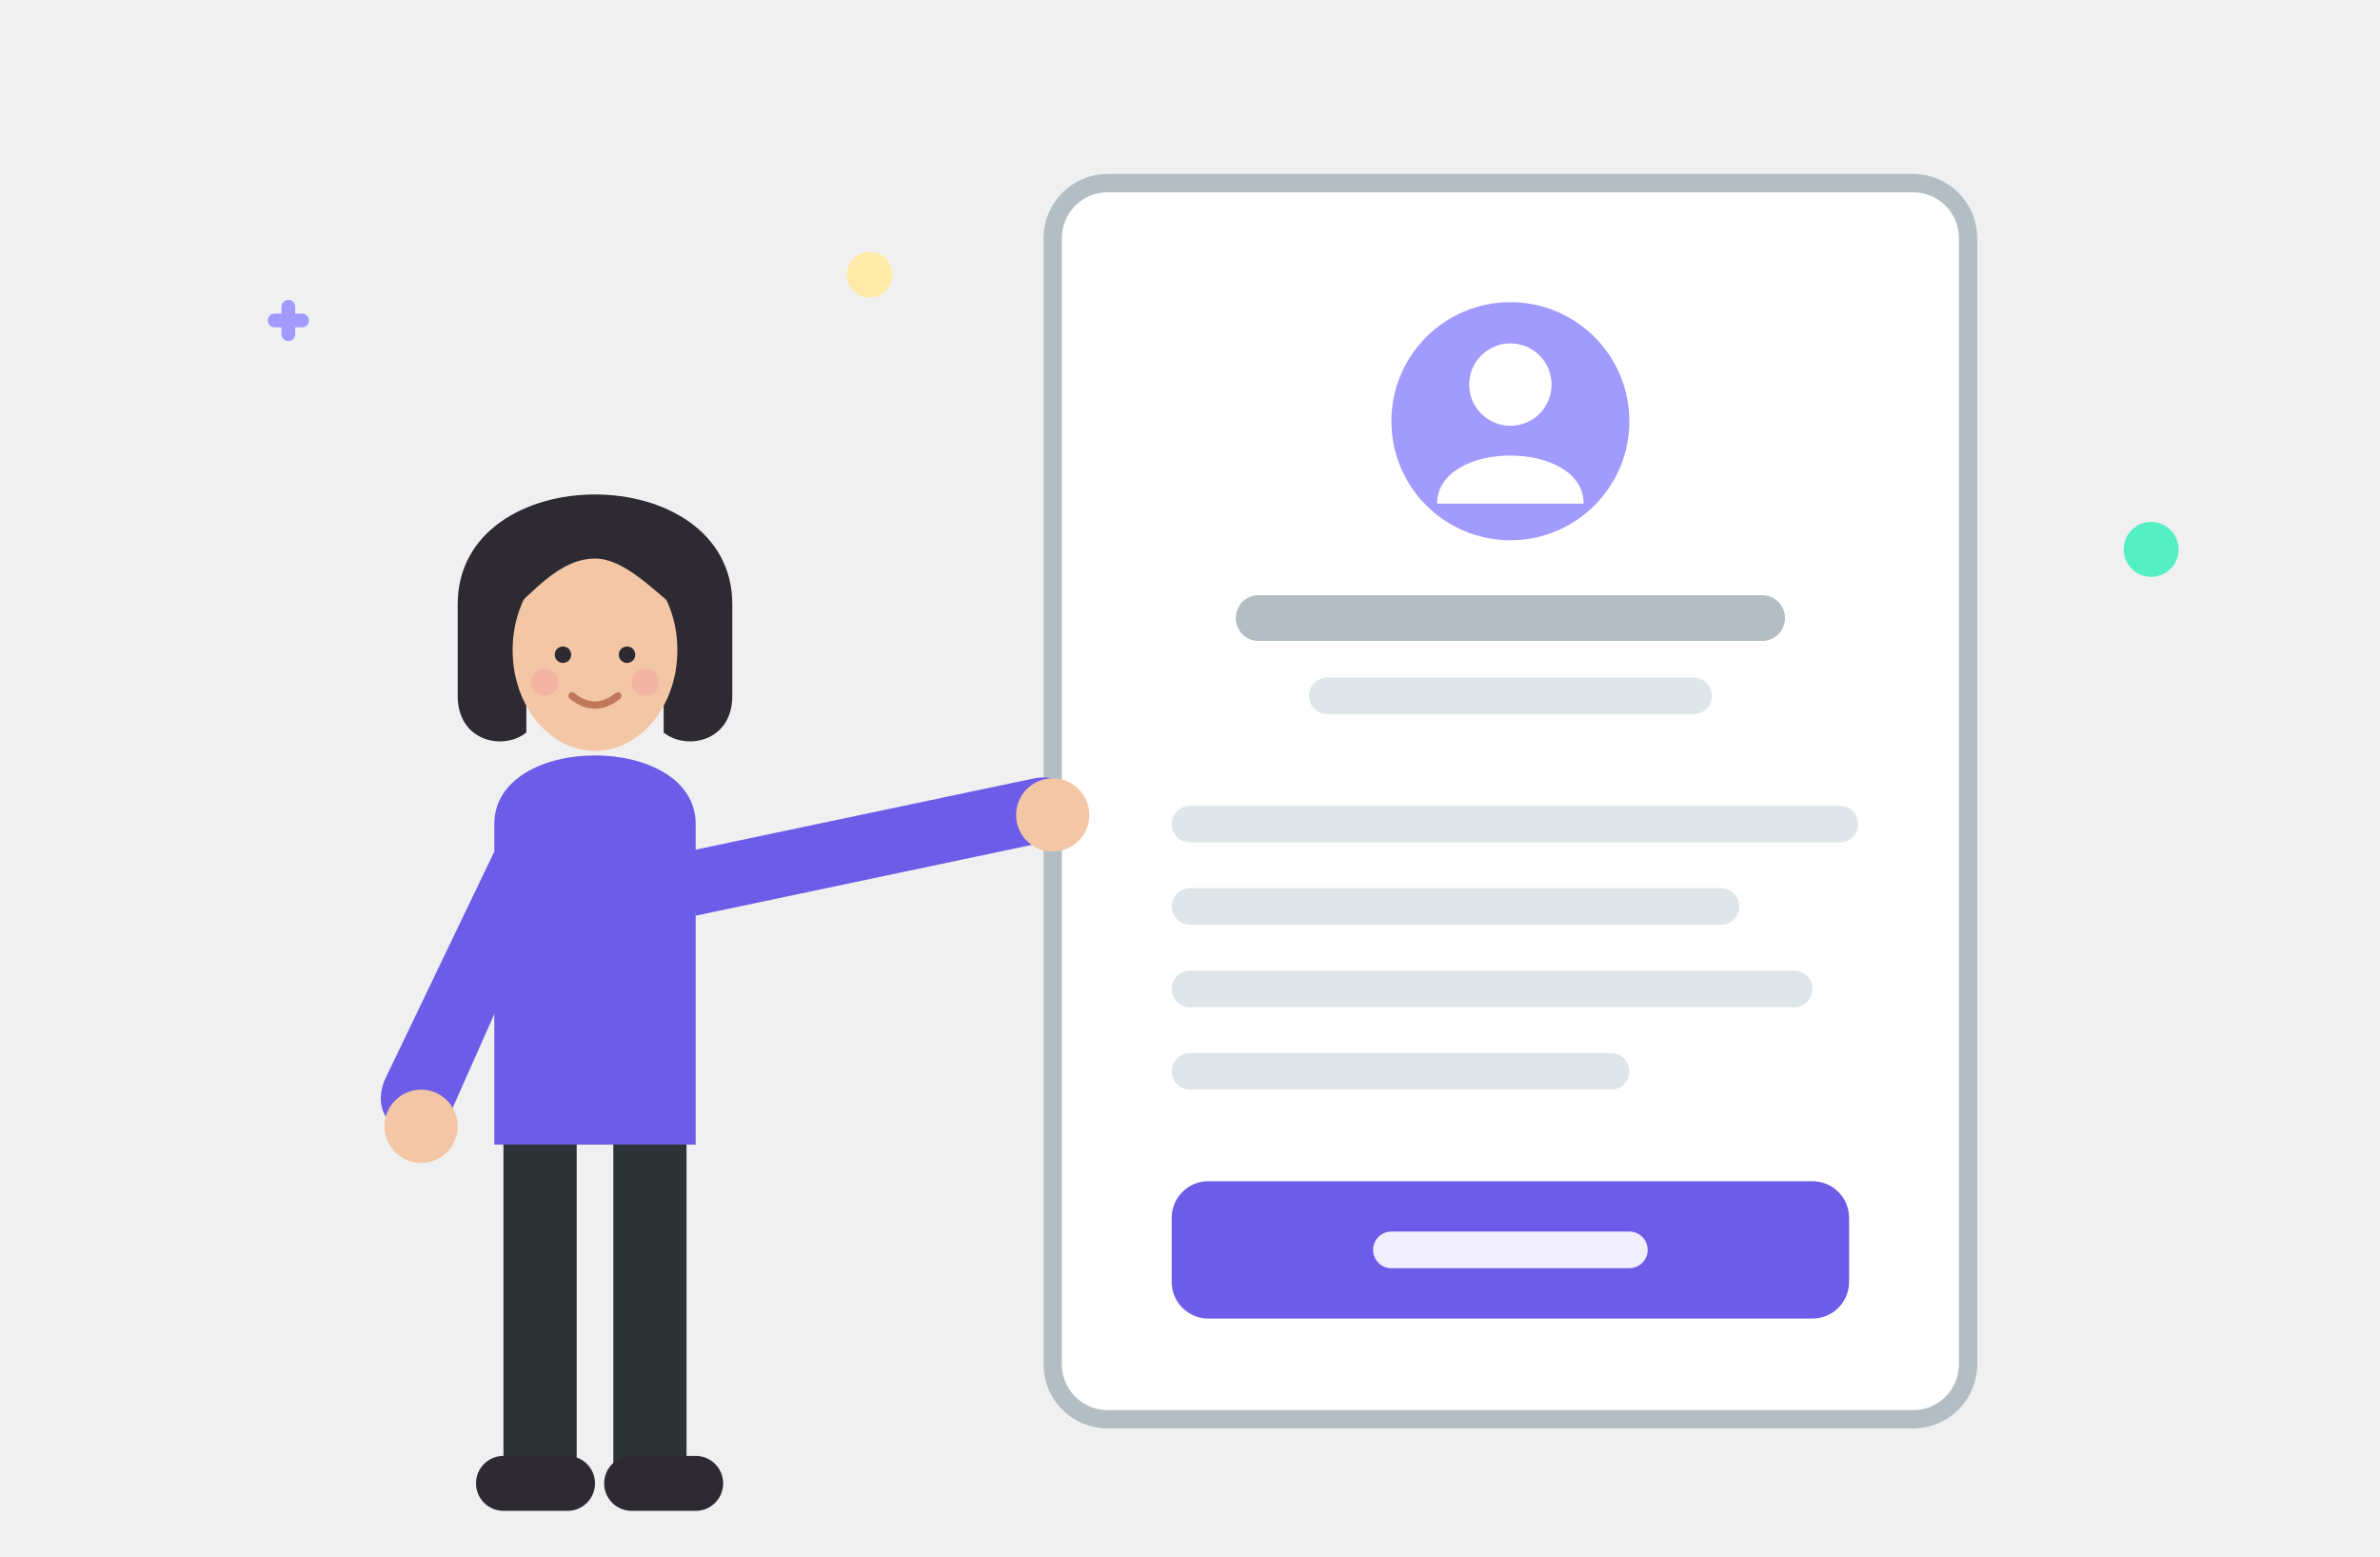
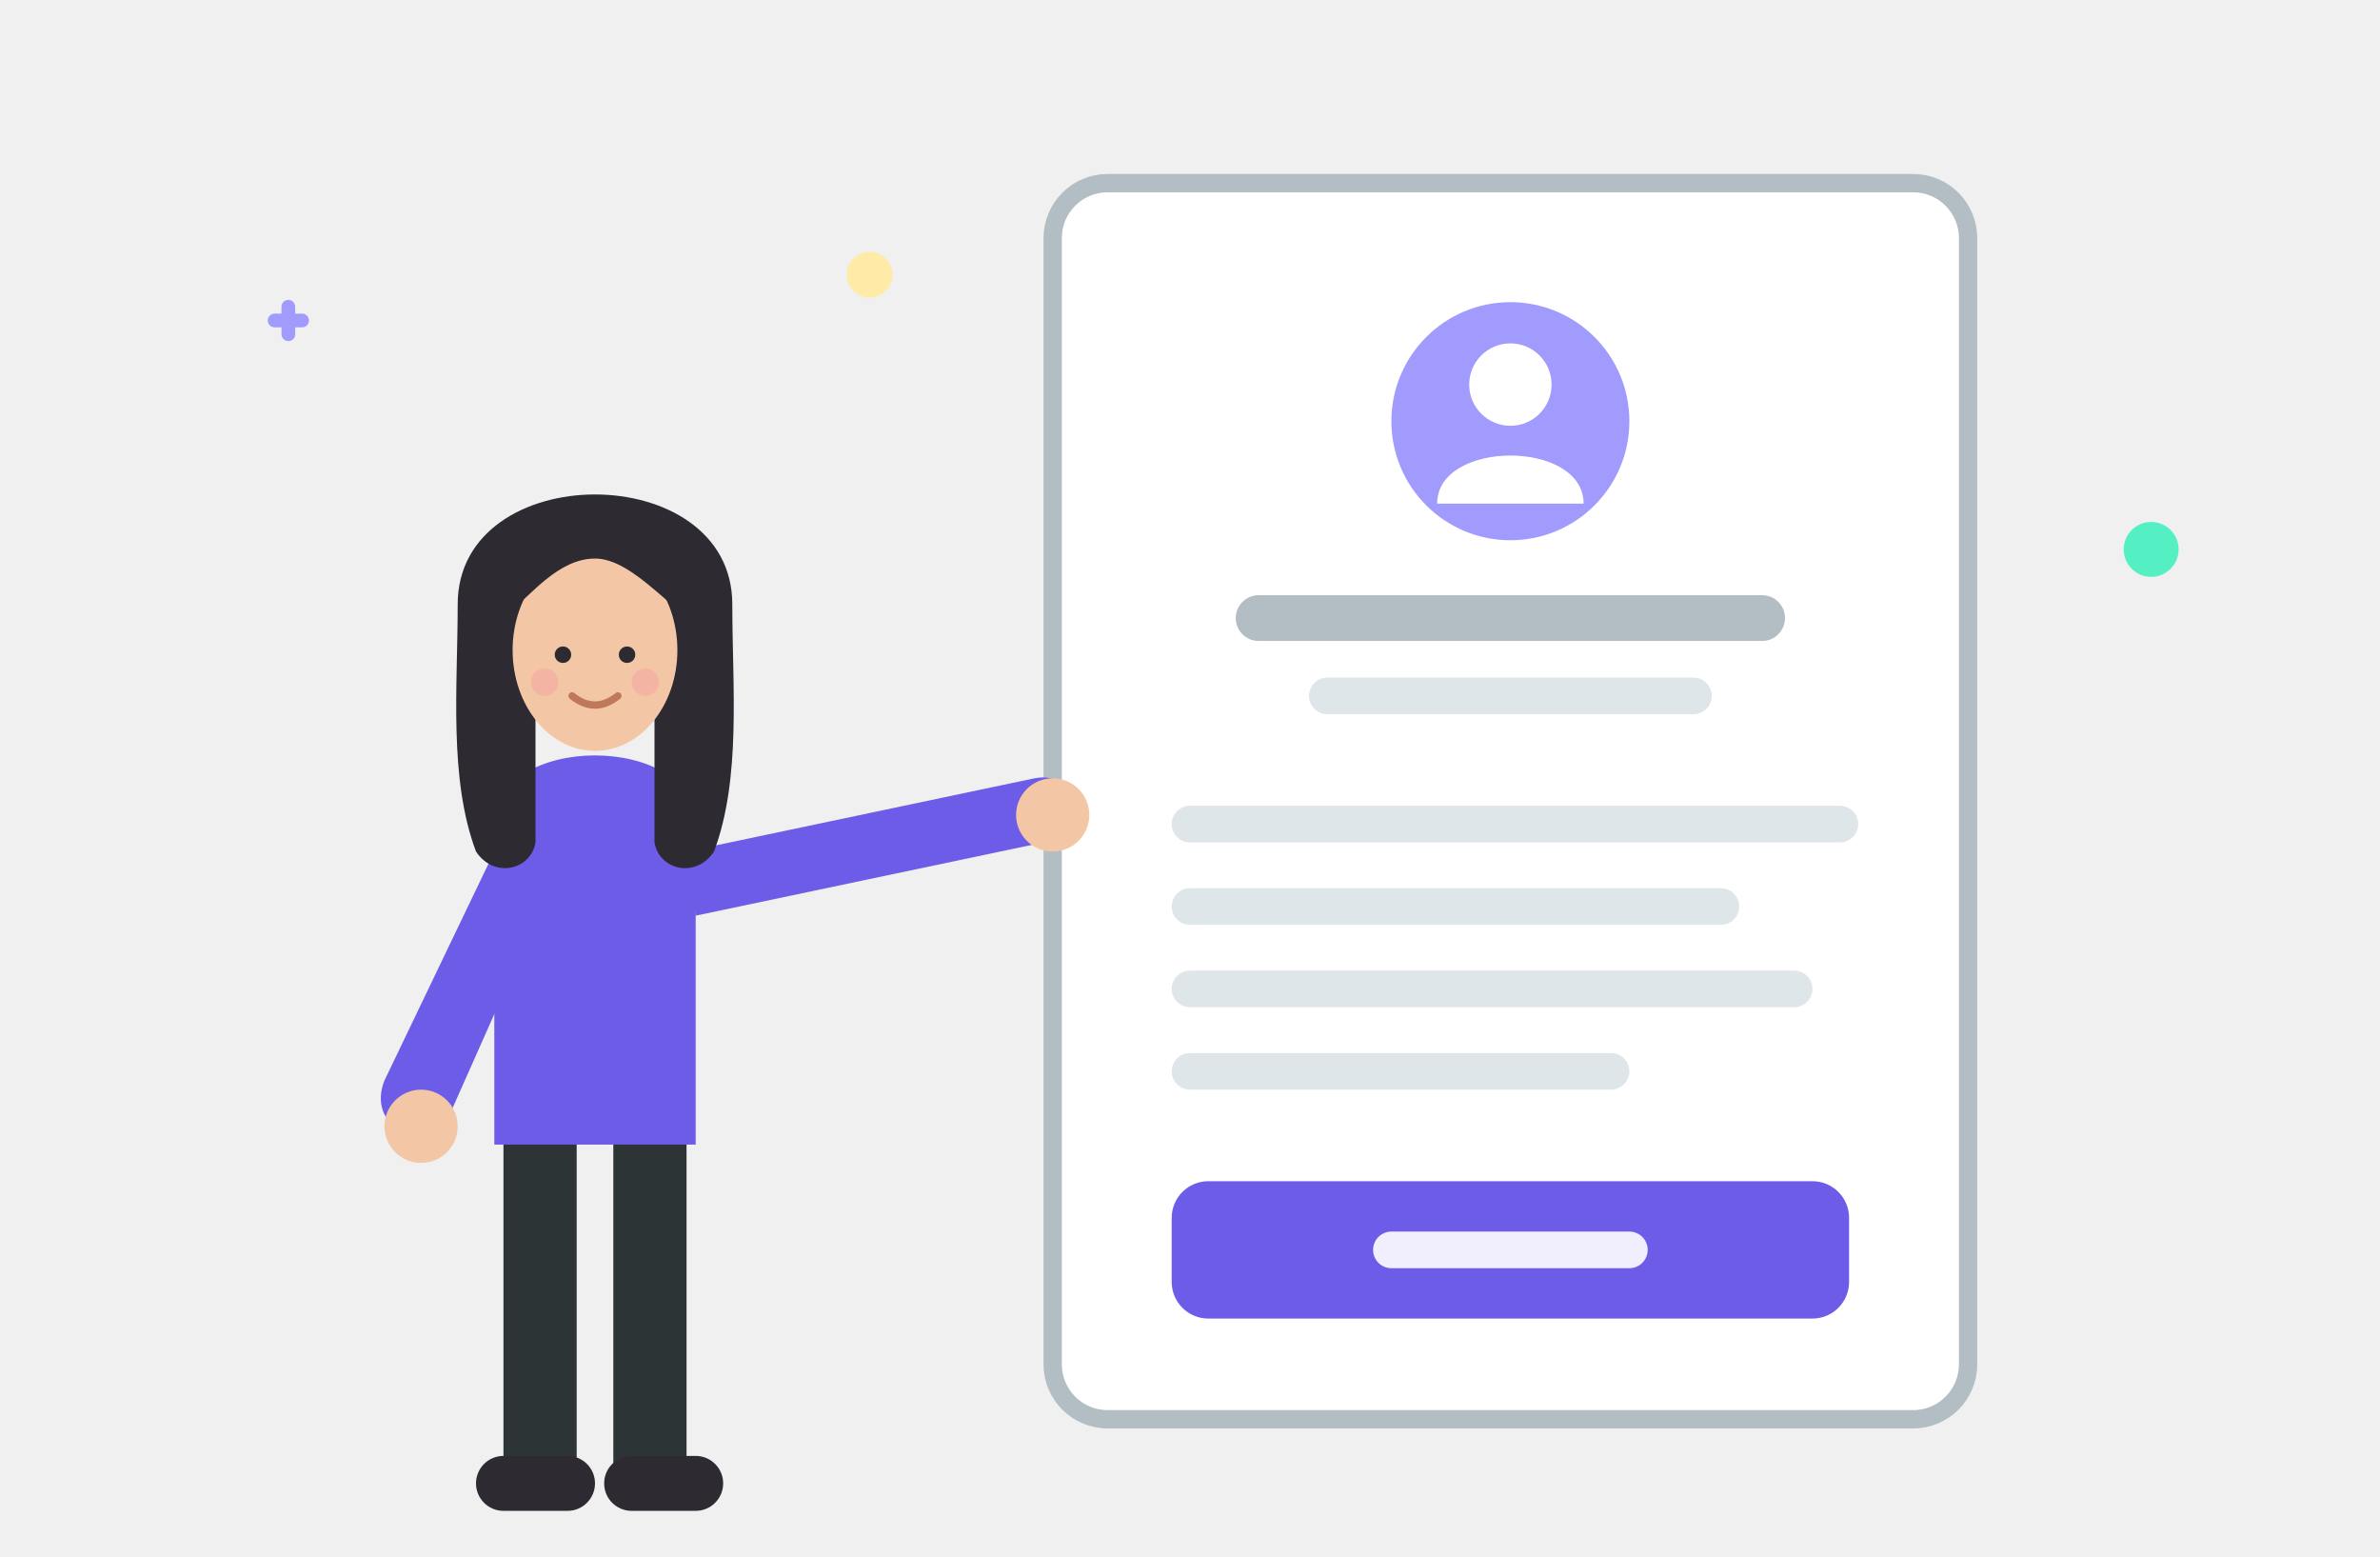
<svg xmlns="http://www.w3.org/2000/svg" viewBox="0 0 520 340" width="520" height="340" role="img">
  <rect x="230" y="40" width="200" height="270" rx="12" fill="#ffffff" stroke="#b2bec3" stroke-width="4" />
  <circle cx="330" cy="92" r="26" fill="#a29bfe" />
  <circle cx="330" cy="84" r="9" fill="#ffffff" />
  <path d="M314,110 C314,96 346,96 346,110 Z" fill="#ffffff" />
  <rect x="270" y="130" width="120" height="10" rx="5" fill="#b2bec3" />
  <rect x="286" y="148" width="88" height="8" rx="4" fill="#dfe6e9" />
  <rect x="256" y="176" width="150" height="8" rx="4" fill="#dfe6e9" />
  <rect x="256" y="194" width="124" height="8" rx="4" fill="#dfe6e9" />
  <rect x="256" y="212" width="140" height="8" rx="4" fill="#dfe6e9" />
  <rect x="256" y="230" width="100" height="8" rx="4" fill="#dfe6e9" />
  <rect x="256" y="258" width="148" height="30" rx="8" fill="#6c5ce7" />
  <rect x="300" y="269" width="60" height="8" rx="4" fill="#ffffff" opacity="0.9" />
  <rect x="110" y="246" width="16" height="78" rx="4" fill="#2d3436" />
  <rect x="134" y="246" width="16" height="78" rx="4" fill="#2d3436" />
  <rect x="104" y="318" width="26" height="12" rx="6" fill="#2d2a32" />
  <rect x="132" y="318" width="26" height="12" rx="6" fill="#2d2a32" />
  <path d="M108,250 L108,180 C108,160 152,160 152,180 L152,250 Z" fill="#6c5ce7" />
  <path d="M108,186 L84,236 C80,246 92,252 98,244 L114,208 Z" fill="#6c5ce7" />
  <circle cx="92" cy="246" r="8" fill="#f3c6a5" />
  <path d="M150,186 L226,170 C236,168 238,182 228,184 L152,200 Z" fill="#6c5ce7" />
  <circle cx="230" cy="178" r="8" fill="#f3c6a5" />
  <g transform="translate(130,140) scale(1.0)">
-     <path d="M-30,-8 C-30,-40 30,-40 30,-8 L30,12 C30,22 20,24 15,20 L15,0 C14,-6 6,-12 0,-12 C-6,-12 -14,-6 -15,0 L-15,20 C-20,24 -30,22 -30,12 Z" fill="#2d2a32" />
+     <path d="M-30,-8 C-30,-40 30,-40 30,-8 C30,10 32,30 26,46 C22,52 14,50 13,44 L13,2 C12,-6 6,-12 0,-12 C-6,-12 -12,-6 -13,2 L-13,44 C-14,50 -22,52 -26,46 C-32,30 -30,10 -30,-8 Z" fill="#2d2a32" />
    <ellipse cx="0" cy="2" rx="18" ry="22" fill="#f3c6a5" />
    <path d="M-19,-6 C-16,-28 16,-28 19,-6 C12,-12 6,-18 0,-18 C-8,-18 -14,-10 -19,-6 Z" fill="#2d2a32" />
    <circle cx="-7" cy="3" r="1.8" fill="#2d2a32" />
    <circle cx="7" cy="3" r="1.8" fill="#2d2a32" />
    <path d="M-5,12 Q0,16 5,12" stroke="#c0785a" stroke-width="1.6" fill="none" stroke-linecap="round" />
    <circle cx="-11" cy="9" r="3" fill="#f5a9a3" opacity="0.6" />
    <circle cx="11" cy="9" r="3" fill="#f5a9a3" opacity="0.6" />
  </g>
  <path d="M60,70 l6,0 M63,67 l0,6" stroke="#a29bfe" stroke-width="3" stroke-linecap="round" />
  <circle cx="190" cy="60" r="5" fill="#ffeaa7" />
  <circle cx="470" cy="120" r="6" fill="#55efc4" />
</svg>
